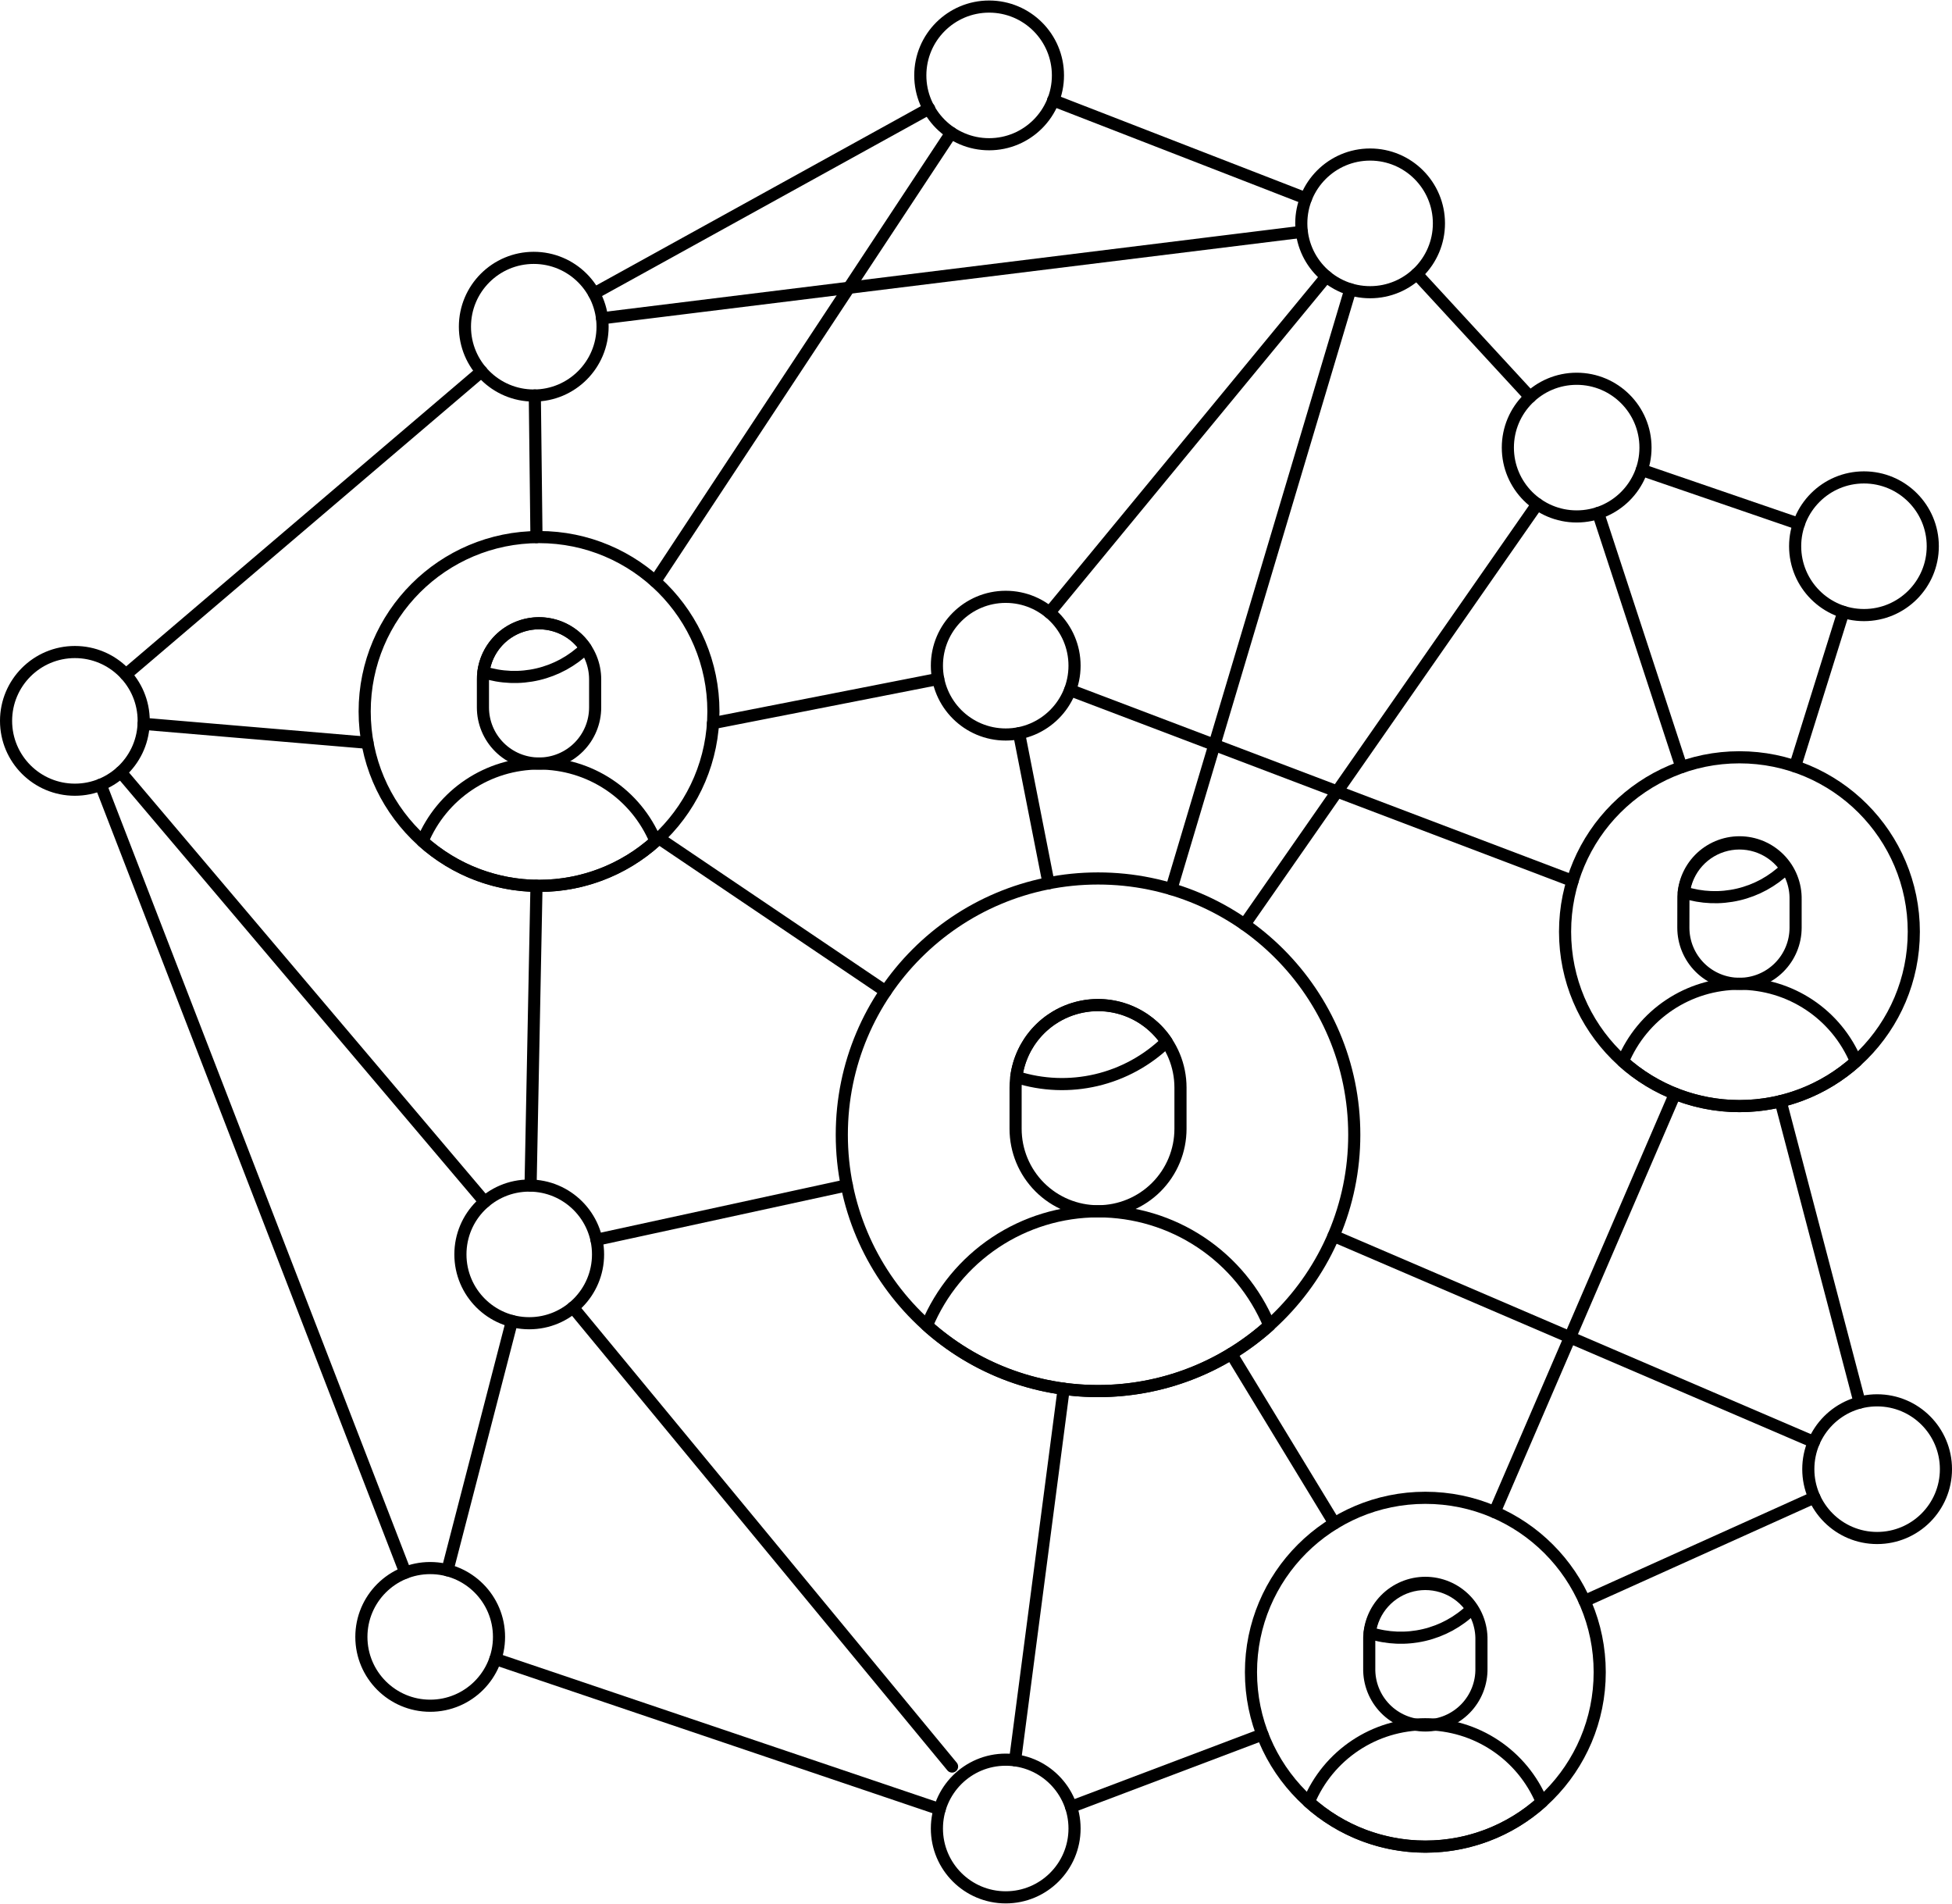
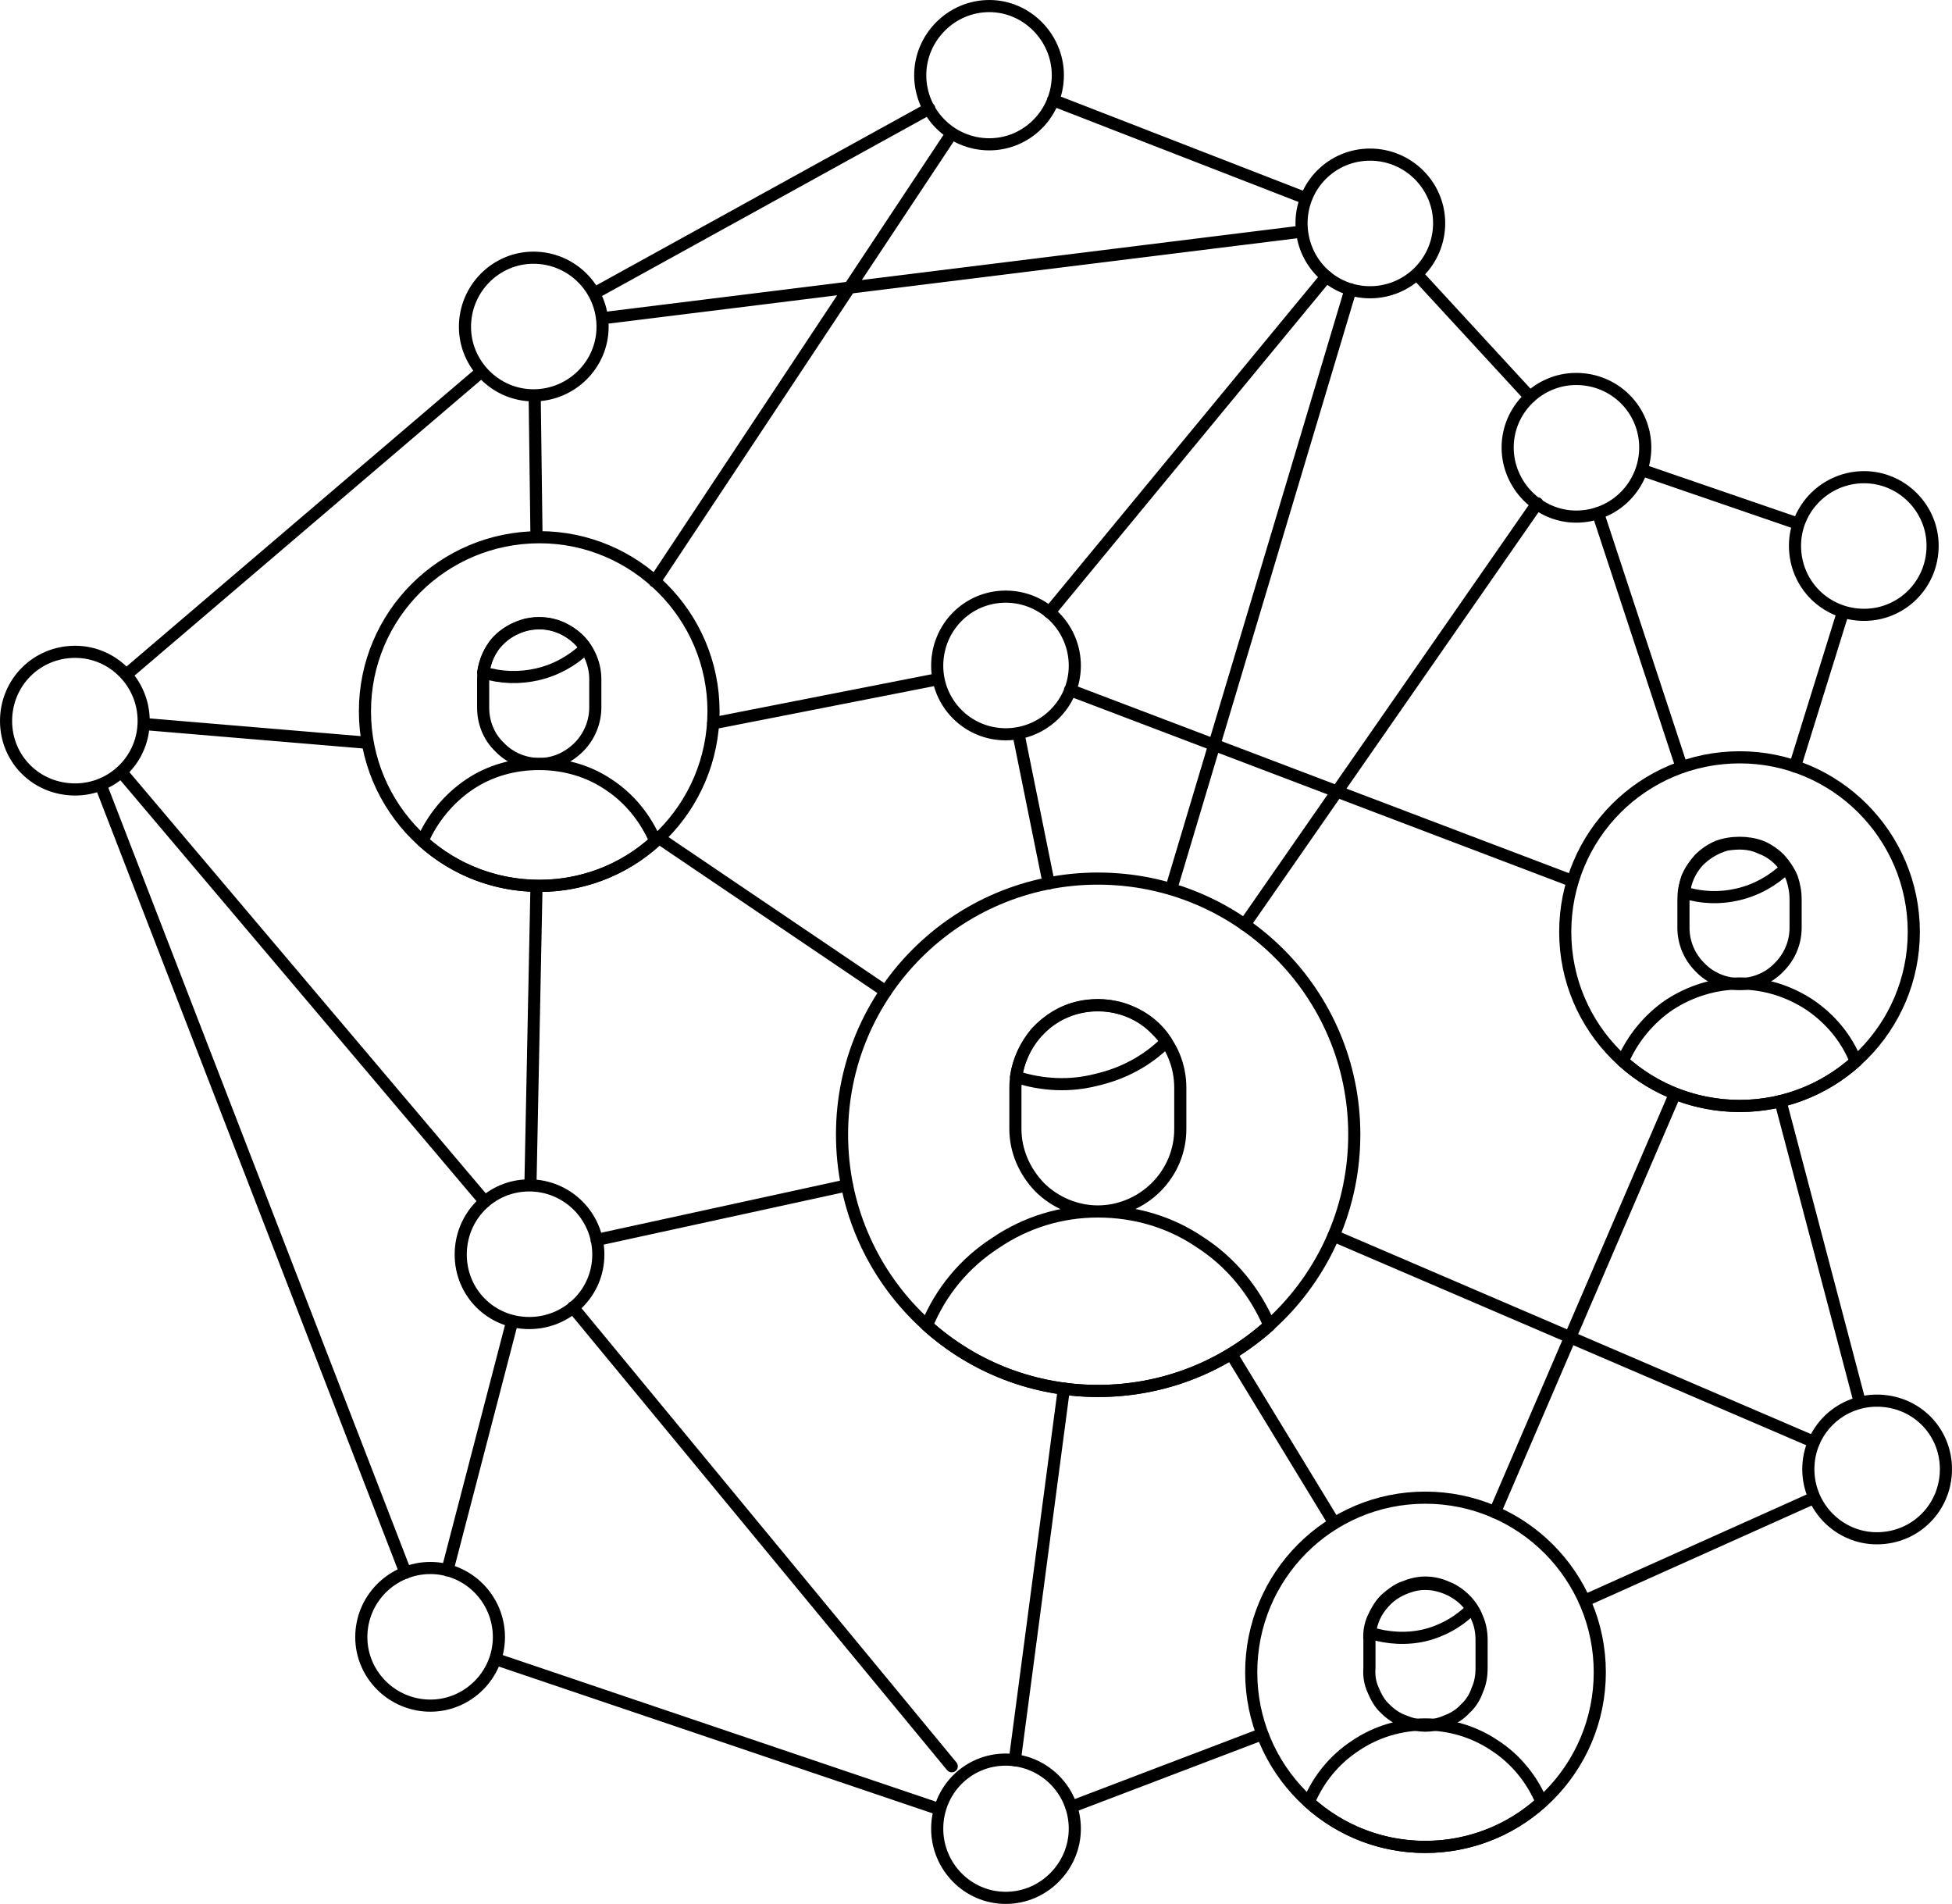
- <svg xmlns="http://www.w3.org/2000/svg" width="322" height="314" viewBox="0 0 322 314" fill="none">
-   <path d="M176.68 297.992L208.244 286.056" stroke="black" stroke-width="2" stroke-linecap="round" stroke-linejoin="round" />
-   <path d="M16.605 129.416L66.87 259.376" stroke="black" stroke-width="2" stroke-linecap="round" stroke-linejoin="round" />
-   <path d="M153.272 17.896L98 48.408" stroke="black" stroke-width="2" stroke-linecap="round" stroke-linejoin="round" />
-   <path d="M20.754 111.256L79.43 61.26" stroke="black" stroke-width="2" stroke-linecap="round" stroke-linejoin="round" />
-   <path d="M215.427 32.728L173.719 16.536" stroke="black" stroke-width="2" stroke-linecap="round" stroke-linejoin="round" />
-   <path d="M252.399 65.472L233.703 45.184" stroke="black" stroke-width="2" stroke-linecap="round" stroke-linejoin="round" />
-   <path d="M296.736 86.4L270.828 77.508" stroke="black" stroke-width="2" stroke-linecap="round" stroke-linejoin="round" />
-   <path d="M276.303 180.392L246.551 249.384" stroke="black" stroke-width="2" stroke-linecap="round" stroke-linejoin="round" />
-   <path d="M299.299 246.964L261.391 264.048" stroke="black" stroke-width="2" stroke-linecap="round" stroke-linejoin="round" />
-   <path d="M99.316 52.492L214.748 38.232" stroke="black" stroke-width="2" stroke-linecap="round" stroke-linejoin="round" />
-   <path d="M84.453 217.868L73.809 258.976" stroke="black" stroke-width="2" stroke-linecap="round" stroke-linejoin="round" />
-   <path d="M19.922 127.348L79.962 198.22" stroke="black" stroke-width="2" stroke-linecap="round" stroke-linejoin="round" />
-   <path d="M157.051 291.344L94.523 215.632" stroke="black" stroke-width="2" stroke-linecap="round" stroke-linejoin="round" />
-   <path d="M117.621 119.26L154.765 111.972" stroke="black" stroke-width="2" stroke-linecap="round" stroke-linejoin="round" />
-   <path d="M222.763 47.716L193.227 146.636" stroke="black" stroke-width="2" stroke-linecap="round" stroke-linejoin="round" />
-   <path d="M277.365 126.524L263.625 84.608" stroke="black" stroke-width="2" stroke-linecap="round" stroke-linejoin="round" />
-   <path d="M172.97 145.668L168.098 120.924" stroke="black" stroke-width="2" stroke-linecap="round" stroke-linejoin="round" />
-   <path d="M176.52 113.812L259.412 145.284" stroke="black" stroke-width="2" stroke-linecap="round" stroke-linejoin="round" />
-   <path d="M306.767 231.316L293.727 181.616" stroke="black" stroke-width="2" stroke-linecap="round" stroke-linejoin="round" />
-   <path d="M220.125 251.24L203.105 223.264" stroke="black" stroke-width="2" stroke-linecap="round" stroke-linejoin="round" />
-   <path d="M155.007 298.384L81.719 273.6" stroke="black" stroke-width="2" stroke-linecap="round" stroke-linejoin="round" />
-   <path d="M139.687 195.488L98.391 204.468" stroke="black" stroke-width="2" stroke-linecap="round" stroke-linejoin="round" />
-   <path d="M304.085 100.924L296.117 126.392" stroke="black" stroke-width="2" stroke-linecap="round" stroke-linejoin="round" />
-   <path d="M165.903 121.136C172.172 121.136 177.255 116.054 177.255 109.784C177.255 103.514 172.172 98.432 165.903 98.432C159.633 98.432 154.551 103.514 154.551 109.784C154.551 116.054 159.633 121.136 165.903 121.136Z" stroke="black" stroke-width="2" stroke-linecap="round" stroke-linejoin="round" />
-   <path d="M205.297 152.464L253.601 83.132" stroke="black" stroke-width="2" stroke-linecap="round" stroke-linejoin="round" />
-   <path d="M108.684 138.24L146.096 163.496" stroke="black" stroke-width="2" stroke-linecap="round" stroke-linejoin="round" />
-   <path d="M88.495 88.576L88.223 65.228" stroke="black" stroke-width="2" stroke-linecap="round" stroke-linejoin="round" />
-   <path d="M108.074 95.88L156.91 21.908" stroke="black" stroke-width="2" stroke-linecap="round" stroke-linejoin="round" />
-   <path d="M60.615 122.5L23.691 119.376" stroke="black" stroke-width="2" stroke-linecap="round" stroke-linejoin="round" />
-   <path d="M88.499 146.1L87.523 195.532" stroke="black" stroke-width="2" stroke-linecap="round" stroke-linejoin="round" />
-   <path d="M260.086 85.172C266.356 85.172 271.438 80.09 271.438 73.82C271.438 67.55 266.356 62.468 260.086 62.468C253.817 62.468 248.734 67.55 248.734 73.82C248.734 80.09 253.817 85.172 260.086 85.172Z" stroke="black" stroke-width="2" stroke-linecap="round" stroke-linejoin="round" />
-   <path d="M307.477 101.44C313.747 101.44 318.829 96.358 318.829 90.088C318.829 83.818 313.747 78.736 307.477 78.736C301.207 78.736 296.125 83.818 296.125 90.088C296.125 96.358 301.207 101.44 307.477 101.44Z" stroke="black" stroke-width="2" stroke-linecap="round" stroke-linejoin="round" />
-   <path d="M309.649 253.652C315.918 253.652 321.001 248.57 321.001 242.3C321.001 236.03 315.918 230.948 309.649 230.948C303.379 230.948 298.297 236.03 298.297 242.3C298.297 248.57 303.379 253.652 309.649 253.652Z" stroke="black" stroke-width="2" stroke-linecap="round" stroke-linejoin="round" />
-   <path d="M226.012 48.192C232.282 48.192 237.364 43.11 237.364 36.84C237.364 30.57 232.282 25.488 226.012 25.488C219.743 25.488 214.66 30.57 214.66 36.84C214.66 43.11 219.743 48.192 226.012 48.192Z" stroke="black" stroke-width="2" stroke-linecap="round" stroke-linejoin="round" />
-   <path d="M88.047 65.232C94.317 65.232 99.399 60.15 99.399 53.88C99.399 47.61 94.317 42.528 88.047 42.528C81.778 42.528 76.695 47.61 76.695 53.88C76.695 60.15 81.778 65.232 88.047 65.232Z" stroke="black" stroke-width="2" stroke-linecap="round" stroke-linejoin="round" />
-   <path d="M12.352 130.24C18.622 130.24 23.704 125.158 23.704 118.888C23.704 112.618 18.622 107.536 12.352 107.536C6.082 107.536 1 112.618 1 118.888C1 125.158 6.082 130.24 12.352 130.24Z" stroke="black" stroke-width="2" stroke-linecap="round" stroke-linejoin="round" />
-   <path d="M163.165 23.788C169.434 23.788 174.517 18.706 174.517 12.436C174.517 6.166 169.434 1.084 163.165 1.084C156.895 1.084 151.812 6.166 151.812 12.436C151.812 18.706 156.895 23.788 163.165 23.788Z" stroke="black" stroke-width="2" stroke-linecap="round" stroke-linejoin="round" />
-   <path d="M165.903 312.916C172.172 312.916 177.255 307.834 177.255 301.564C177.255 295.294 172.172 290.212 165.903 290.212C159.633 290.212 154.551 295.294 154.551 301.564C154.551 307.834 159.633 312.916 165.903 312.916Z" stroke="black" stroke-width="2" stroke-linecap="round" stroke-linejoin="round" />
-   <path d="M70.965 281.316C77.235 281.316 82.317 276.234 82.317 269.964C82.317 263.694 77.235 258.612 70.965 258.612C64.696 258.612 59.613 263.694 59.613 269.964C59.613 276.234 64.696 281.316 70.965 281.316Z" stroke="black" stroke-width="2" stroke-linecap="round" stroke-linejoin="round" />
-   <path d="M87.301 218.232C93.571 218.232 98.653 213.15 98.653 206.88C98.653 200.61 93.571 195.528 87.301 195.528C81.032 195.528 75.949 200.61 75.949 206.88C75.949 213.15 81.032 218.232 87.301 218.232Z" stroke="black" stroke-width="2" stroke-linecap="round" stroke-linejoin="round" />
-   <path d="M88.92 146.104C104.806 146.104 117.684 133.226 117.684 117.34C117.684 101.454 104.806 88.576 88.92 88.576C73.034 88.576 60.156 101.454 60.156 117.34C60.156 133.226 73.034 146.104 88.92 146.104Z" stroke="black" stroke-width="2" stroke-linecap="round" stroke-linejoin="round" />
-   <path d="M79.664 116.672C79.664 119.127 80.639 121.481 82.375 123.217C84.111 124.953 86.465 125.928 88.92 125.928C91.375 125.928 93.729 124.953 95.465 123.217C97.201 121.481 98.176 119.127 98.176 116.672V112.044C98.176 109.589 97.201 107.235 95.465 105.499C93.729 103.763 91.375 102.788 88.92 102.788C86.465 102.788 84.111 103.763 82.375 105.499C80.639 107.235 79.664 109.589 79.664 112.044V116.672Z" stroke="black" stroke-width="2" stroke-linecap="round" stroke-linejoin="round" />
-   <path d="M108.147 138.732C102.868 143.476 96.021 146.1 88.923 146.1C81.826 146.1 74.979 143.476 69.699 138.732C71.28 134.941 73.946 131.702 77.363 129.422C80.78 127.142 84.795 125.924 88.902 125.921C93.01 125.917 97.027 127.129 100.448 129.403C103.868 131.676 106.54 134.911 108.127 138.7" stroke="black" stroke-width="2" stroke-linecap="round" stroke-linejoin="round" />
-   <path d="M79.738 110.852C79.981 108.985 80.787 107.237 82.049 105.84C83.311 104.443 84.969 103.464 86.802 103.034C88.634 102.604 90.555 102.742 92.307 103.432C94.058 104.121 95.558 105.328 96.606 106.892C94.415 109.016 91.69 110.505 88.719 111.203C85.749 111.9 82.645 111.779 79.738 110.852Z" stroke="black" stroke-width="2" stroke-linecap="round" stroke-linejoin="round" />
-   <path d="M181.131 229.416C204.475 229.416 223.399 210.492 223.399 187.148C223.399 163.804 204.475 144.88 181.131 144.88C157.787 144.88 138.863 163.804 138.863 187.148C138.863 210.492 157.787 229.416 181.131 229.416Z" stroke="black" stroke-width="2" stroke-linecap="round" stroke-linejoin="round" />
-   <path d="M167.531 186.168C167.531 189.775 168.964 193.234 171.514 195.785C174.065 198.335 177.524 199.768 181.131 199.768C184.738 199.768 188.197 198.335 190.748 195.785C193.298 193.234 194.731 189.775 194.731 186.168V179.368C194.731 175.761 193.298 172.302 190.748 169.751C188.197 167.201 184.738 165.768 181.131 165.768C177.524 165.768 174.065 167.201 171.514 169.751C168.964 172.302 167.531 175.761 167.531 179.368V186.168Z" stroke="black" stroke-width="2" stroke-linecap="round" stroke-linejoin="round" />
-   <path d="M209.398 218.6C201.64 225.57 191.58 229.426 181.15 229.426C170.721 229.426 160.66 225.57 152.902 218.6C155.224 213.028 159.142 208.268 164.162 204.918C169.183 201.568 175.083 199.778 181.118 199.773C187.154 199.768 193.057 201.548 198.083 204.889C203.11 208.231 207.035 212.984 209.366 218.552" stroke="black" stroke-width="2" stroke-linecap="round" stroke-linejoin="round" />
-   <path d="M167.645 177.616C167.998 174.869 169.181 172.295 171.037 170.239C172.893 168.183 175.332 166.743 178.028 166.11C180.725 165.478 183.55 165.684 186.126 166.701C188.703 167.718 190.907 169.496 192.445 171.8C189.223 174.922 185.215 177.111 180.848 178.135C176.481 179.16 171.918 178.98 167.645 177.616Z" stroke="black" stroke-width="2" stroke-linecap="round" stroke-linejoin="round" />
-   <path d="M286.936 182.424C302.822 182.424 315.7 169.546 315.7 153.66C315.7 137.774 302.822 124.896 286.936 124.896C271.05 124.896 258.172 137.774 258.172 153.66C258.172 169.546 271.05 182.424 286.936 182.424Z" stroke="black" stroke-width="2" stroke-linecap="round" stroke-linejoin="round" />
-   <path d="M277.684 153C277.684 155.455 278.659 157.81 280.395 159.546C282.131 161.283 284.486 162.258 286.942 162.258C289.397 162.258 291.752 161.283 293.488 159.546C295.224 157.81 296.2 155.455 296.2 153V148.364C296.225 147.132 296.005 145.908 295.551 144.763C295.098 143.618 294.42 142.575 293.558 141.695C292.696 140.815 291.668 140.116 290.532 139.639C289.396 139.162 288.177 138.916 286.946 138.916C285.714 138.916 284.494 139.162 283.359 139.639C282.224 140.116 281.195 140.815 280.333 141.695C279.471 142.575 278.794 143.618 278.34 144.763C277.886 145.908 277.666 147.132 277.692 148.364L277.684 153Z" stroke="black" stroke-width="2" stroke-linecap="round" stroke-linejoin="round" />
-   <path d="M306.167 175.052C300.886 179.796 294.039 182.42 286.941 182.42C279.842 182.42 272.995 179.796 267.715 175.052C269.295 171.261 271.962 168.022 275.379 165.742C278.796 163.462 282.81 162.244 286.918 162.241C291.026 162.237 295.042 163.449 298.463 165.723C301.884 167.996 304.556 171.231 306.143 175.02" stroke="black" stroke-width="2" stroke-linecap="round" stroke-linejoin="round" />
-   <path d="M277.762 147.168C278.004 145.301 278.81 143.553 280.071 142.156C281.333 140.759 282.991 139.78 284.824 139.35C286.656 138.92 288.576 139.06 290.328 139.75C292.079 140.44 293.579 141.648 294.626 143.212C292.436 145.336 289.711 146.826 286.741 147.522C283.771 148.219 280.668 148.097 277.762 147.168Z" stroke="black" stroke-width="2" stroke-linecap="round" stroke-linejoin="round" />
-   <path d="M235.123 304.552C251.009 304.552 263.887 291.674 263.887 275.788C263.887 259.902 251.009 247.024 235.123 247.024C219.237 247.024 206.359 259.902 206.359 275.788C206.359 291.674 219.237 304.552 235.123 304.552Z" stroke="black" stroke-width="2" stroke-linecap="round" stroke-linejoin="round" />
-   <path d="M225.869 275.124C225.844 276.356 226.064 277.58 226.518 278.725C226.971 279.87 227.649 280.913 228.51 281.793C229.372 282.673 230.401 283.372 231.537 283.849C232.672 284.326 233.892 284.572 235.123 284.572C236.355 284.572 237.574 284.326 238.71 283.849C239.845 283.372 240.874 282.673 241.736 281.793C242.598 280.913 243.275 279.87 243.729 278.725C244.182 277.58 244.403 276.356 244.377 275.124V270.496C244.403 269.264 244.182 268.04 243.729 266.895C243.275 265.75 242.598 264.707 241.736 263.827C240.874 262.947 239.845 262.248 238.71 261.771C237.574 261.294 236.355 261.048 235.123 261.048C233.892 261.048 232.672 261.294 231.537 261.771C230.401 262.248 229.372 262.947 228.51 263.827C227.649 264.707 226.971 265.75 226.518 266.895C226.064 268.04 225.844 269.264 225.869 270.496V275.124Z" stroke="black" stroke-width="2" stroke-linecap="round" stroke-linejoin="round" />
-   <path d="M254.35 297.184C249.071 301.928 242.224 304.552 235.126 304.552C228.029 304.552 221.182 301.928 215.902 297.184C217.482 293.392 220.148 290.153 223.565 287.873C226.982 285.593 230.996 284.374 235.104 284.371C239.211 284.368 243.228 285.579 246.648 287.854C250.069 290.128 252.74 293.363 254.326 297.152" stroke="black" stroke-width="2" stroke-linecap="round" stroke-linejoin="round" />
-   <path d="M225.945 269.3C226.187 267.433 226.993 265.685 228.255 264.288C229.517 262.891 231.175 261.912 233.007 261.482C234.84 261.052 236.76 261.192 238.512 261.882C240.263 262.572 241.762 263.78 242.809 265.344C240.619 267.467 237.894 268.957 234.924 269.653C231.955 270.35 228.851 270.228 225.945 269.3Z" stroke="black" stroke-width="2" stroke-linecap="round" stroke-linejoin="round" />
-   <path d="M299.216 237.824L219.984 203.82" stroke="black" stroke-width="2" stroke-linecap="round" stroke-linejoin="round" />
-   <path d="M175.465 229.04L167.445 290.316" stroke="black" stroke-width="2" stroke-linecap="round" stroke-linejoin="round" />
-   <path d="M173.125 101.024L218.797 45.6" stroke="black" stroke-width="2" stroke-linecap="round" stroke-linejoin="round" />
+ <svg xmlns="http://www.w3.org/2000/svg" width="322" height="314" fill="none">
+   <path d="M176.7 298l31.5-12M16.6 129.4l50.3 130M153.3 17.9L98 48.4M20.8 111.3l58.6-50M215.4 32.7l-41.7-16.2M252.4 65.5l-18.7-20.3M296.7 86.4l-25.9-8.9M276.3 180.4l-29.7 69M299.3 247l-37.9 17M99.3 52.5l115.4-14.3M84.5 217.9L73.8 259M20 127.3l60 70.9M157 291.3l-62.5-75.7M117.6 119.3l37.2-7.3M222.8 47.7l-29.6 98.9M277.4 126.5l-13.8-41.9M173 145.7L168 121M176.5 113.8l82.9 31.5M306.8 231.3l-13.1-49.7M220.1 251.2l-17-27.9M155 298.4l-73.3-24.8M139.7 195.5l-41.3 9M304 101l-7.9 25.4M165.9 121.1c6.3 0 11.4-5.1 11.4-11.3 0-6.3-5.1-11.4-11.4-11.4-6.3 0-11.3 5.1-11.3 11.4 0 6.2 5 11.3 11.3 11.3zM205.3 152.5L253.6 83M108.7 138.2l37.4 25.3M88.5 88.6l-.3-23.4M108 95.9L157 22M60.6 122.5l-36.9-3.1M88.5 146.1l-1 49.4M260 85.2c6.4 0 11.4-5.2 11.4-11.4s-5-11.3-11.4-11.3c-6.2 0-11.3 5.1-11.3 11.3 0 6.2 5.1 11.4 11.3 11.4zM307.5 101.4c6.2 0 11.3-5 11.3-11.4 0-6.2-5.1-11.3-11.3-11.3-6.3 0-11.4 5.1-11.4 11.3 0 6.4 5.1 11.4 11.4 11.4zM309.6 253.7c6.4 0 11.4-5.1 11.4-11.4 0-6.3-5-11.3-11.4-11.3-6.2 0-11.3 5-11.3 11.3 0 6.3 5.1 11.4 11.3 11.4zM226 48.2c6.3 0 11.4-5.1 11.4-11.4 0-6.2-5.1-11.3-11.4-11.3-6.3 0-11.3 5.1-11.3 11.3 0 6.3 5 11.4 11.3 11.4zM88 65.2c6.3 0 11.4-5.1 11.4-11.3 0-6.3-5.1-11.4-11.4-11.4-6.2 0-11.3 5.1-11.3 11.4 0 6.2 5.1 11.3 11.3 11.3zM12.4 130.2c6.2 0 11.3-5 11.3-11.3 0-6.3-5.1-11.4-11.3-11.4C6 107.5 1 112.6 1 118.9c0 6.3 5 11.3 11.4 11.3zM163.2 23.8c6.2 0 11.3-5.1 11.3-11.4 0-6.2-5.1-11.4-11.3-11.4-6.3 0-11.4 5.2-11.4 11.4 0 6.3 5.1 11.4 11.4 11.4zM165.9 313c6.3 0 11.4-5.2 11.4-11.4 0-6.3-5.1-11.4-11.4-11.4-6.3 0-11.3 5.1-11.3 11.4 0 6.2 5 11.4 11.3 11.4zM71 281.3c6.2 0 11.3-5.1 11.3-11.3 0-6.3-5.1-11.4-11.3-11.4-6.3 0-11.4 5.1-11.4 11.4 0 6.2 5.1 11.3 11.4 11.3zM87.3 218.2c6.3 0 11.4-5 11.4-11.3 0-6.3-5.1-11.4-11.4-11.4-6.3 0-11.3 5.1-11.3 11.4 0 6.3 5 11.3 11.3 11.3zM89 146.1c15.8 0 28.7-12.9 28.7-28.8 0-15.8-12.9-28.7-28.7-28.7-16 0-28.8 12.9-28.8 28.7 0 15.9 12.8 28.8 28.8 28.8z" stroke="#000" stroke-width="2" stroke-linecap="round" stroke-linejoin="round" />
+   <path d="M79.7 116.7c0 2.4.9 4.8 2.7 6.5 1.7 1.8 4.1 2.8 6.6 2.8 2.4 0 4.7-1 6.5-2.8 1.7-1.7 2.7-4.1 2.7-6.5V112c0-2.4-1-4.8-2.7-6.5-1.8-1.7-4.1-2.7-6.5-2.7-2.5 0-4.9 1-6.6 2.7-1.8 1.7-2.7 4.1-2.7 6.5v4.7z" stroke="#000" stroke-width="2" stroke-linecap="round" stroke-linejoin="round" />
+   <path d="M108.1 138.7c-5.2 4.8-12.1 7.4-19.1 7.4-7.2 0-14-2.6-19.3-7.4 1.6-3.7 4.3-7 7.7-9.3 3.4-2.3 7.4-3.4 11.5-3.4s8.1 1.1 11.5 3.4c3.5 2.3 6.1 5.6 7.7 9.3M79.7 110.9c.3-1.9 1.1-3.7 2.3-5.1 1.3-1.4 3-2.3 4.8-2.8 1.8-.4 3.8-.3 5.5.4 1.7.7 3.3 1.9 4.3 3.5-2.2 2.1-4.9 3.6-7.9 4.3-3 .7-6.1.6-9-.3zM181.1 229.4c23.4 0 42.3-18.9 42.3-42.3 0-23.3-18.9-42.2-42.3-42.2-23.3 0-42.2 18.9-42.2 42.2 0 23.4 18.9 42.3 42.2 42.3z" stroke="#000" stroke-width="2" stroke-linecap="round" stroke-linejoin="round" />
+   <path d="M167.5 186.2c0 3.6 1.5 7 4 9.6 2.5 2.5 6 4 9.6 4 3.6 0 7.1-1.5 9.6-4 2.6-2.6 4-6 4-9.6v-6.8c0-3.6-1.4-7.1-4-9.6-2.5-2.6-6-4-9.6-4-3.6 0-7.1 1.4-9.6 4-2.5 2.5-4 6-4 9.6v6.8zM209.4 218.6c-7.8 7-17.8 10.8-28.2 10.8-10.5 0-20.5-3.8-28.3-10.8 2.3-5.6 6.2-10.3 11.3-13.6 5-3.4 10.8-5.2 16.9-5.2 6.1 0 11.9 1.7 16.9 5.1 5.1 3.3 9 8.1 11.4 13.7" stroke="#000" stroke-width="2" stroke-linecap="round" stroke-linejoin="round" />
+   <path d="M167.6 177.6c.4-2.7 1.6-5.3 3.4-7.4 1.9-2 4.3-3.5 7-4.1 2.7-.6 5.6-.4 8.1.6 2.6 1 4.9 2.8 6.3 5.1-3.2 3.2-7.2 5.3-11.6 6.3-4.3 1.1-8.8.9-13.2-.5zM287 182.4c15.8 0 28.7-12.9 28.7-28.7 0-15.9-12.9-28.8-28.7-28.8-16 0-28.8 12.9-28.8 28.8 0 15.8 12.8 28.7 28.8 28.7z" stroke="#000" stroke-width="2" stroke-linecap="round" stroke-linejoin="round" />
+   <path d="M277.7 153c0 2.5 1 4.8 2.7 6.5 1.7 1.8 4.1 2.8 6.6 2.8 2.4 0 4.8-1 6.5-2.8 1.7-1.7 2.7-4 2.7-6.5v-4.6c0-1.3-.2-2.4-.6-3.6-.5-1.2-1.2-2.2-2-3.1-.9-.9-1.9-1.6-3.1-2.1-1.1-.4-2.3-.6-3.5-.6-1.3 0-2.5.2-3.6.6-1.2.5-2.2 1.2-3.1 2.1-.8.9-1.5 1.9-2 3.1-.4 1.2-.6 2.3-.6 3.6v4.6z" stroke="#000" stroke-width="2" stroke-linecap="round" stroke-linejoin="round" />
+   <path d="M306.2 175c-5.3 4.8-12.2 7.4-19.2 7.4-7.2 0-14-2.6-19.3-7.4 1.6-3.7 4.3-7 7.7-9.3 3.4-2.2 7.4-3.5 11.6-3.5 4 0 8 1.2 11.5 3.5 3.4 2.3 6.1 5.5 7.6 9.3M277.8 147.2c.2-1.9 1-3.6 2.2-5 1.3-1.4 3-2.4 4.8-2.9 1.9-.3 3.8-.3 5.5.5 1.7.6 3.3 1.8 4.3 3.4-2.2 2.1-4.9 3.6-7.9 4.3-2.9.7-6 .6-8.9-.3zM235.1 304.6c15.9 0 28.8-12.9 28.8-28.8S251 247 235.1 247s-28.7 12.9-28.7 28.8 12.8 28.8 28.7 28.8z" stroke="#000" stroke-width="2" stroke-linecap="round" stroke-linejoin="round" />
+   <path d="M225.9 275.1c-.1 1.3.1 2.5.6 3.6.5 1.2 1.1 2.3 2 3.1.9.9 1.9 1.6 3 2 1.2.5 2.4.8 3.6.8 1.3 0 2.5-.3 3.6-.8 1.1-.4 2.2-1.1 3-2 .9-.8 1.6-1.9 2-3.1.5-1.1.7-2.3.7-3.6v-4.6c0-1.2-.2-2.5-.7-3.6-.4-1.1-1.1-2.2-2-3.1-.8-.8-1.9-1.6-3-2-1.1-.5-2.3-.8-3.6-.8-1.2 0-2.4.3-3.6.8-1.1.4-2.1 1.2-3 2-.9.9-1.5 2-2 3.1s-.7 2.4-.6 3.6v4.6z" stroke="#000" stroke-width="2" stroke-linecap="round" stroke-linejoin="round" />
+   <path d="M254.3 297.2c-5.3 4.8-12.1 7.4-19.2 7.4s-13.9-2.6-19.2-7.4c1.6-3.8 4.2-7 7.7-9.3 3.4-2.3 7.4-3.5 11.5-3.5s8.1 1.2 11.5 3.5c3.4 2.2 6.1 5.5 7.7 9.3M226 269.3c.2-1.9 1-3.6 2.3-5 1.2-1.4 2.9-2.3 4.7-2.8 1.8-.5 3.8-.3 5.5.4 1.8.7 3.3 1.9 4.3 3.4-2.2 2.2-4.9 3.7-7.8 4.4-3 .7-6.1.5-9-.4zM299.2 237.8l-79.2-34M175.5 229l-8.1 61.3M173.1 101l45.7-55.4" stroke="#000" stroke-width="2" stroke-linecap="round" stroke-linejoin="round" />
</svg>
